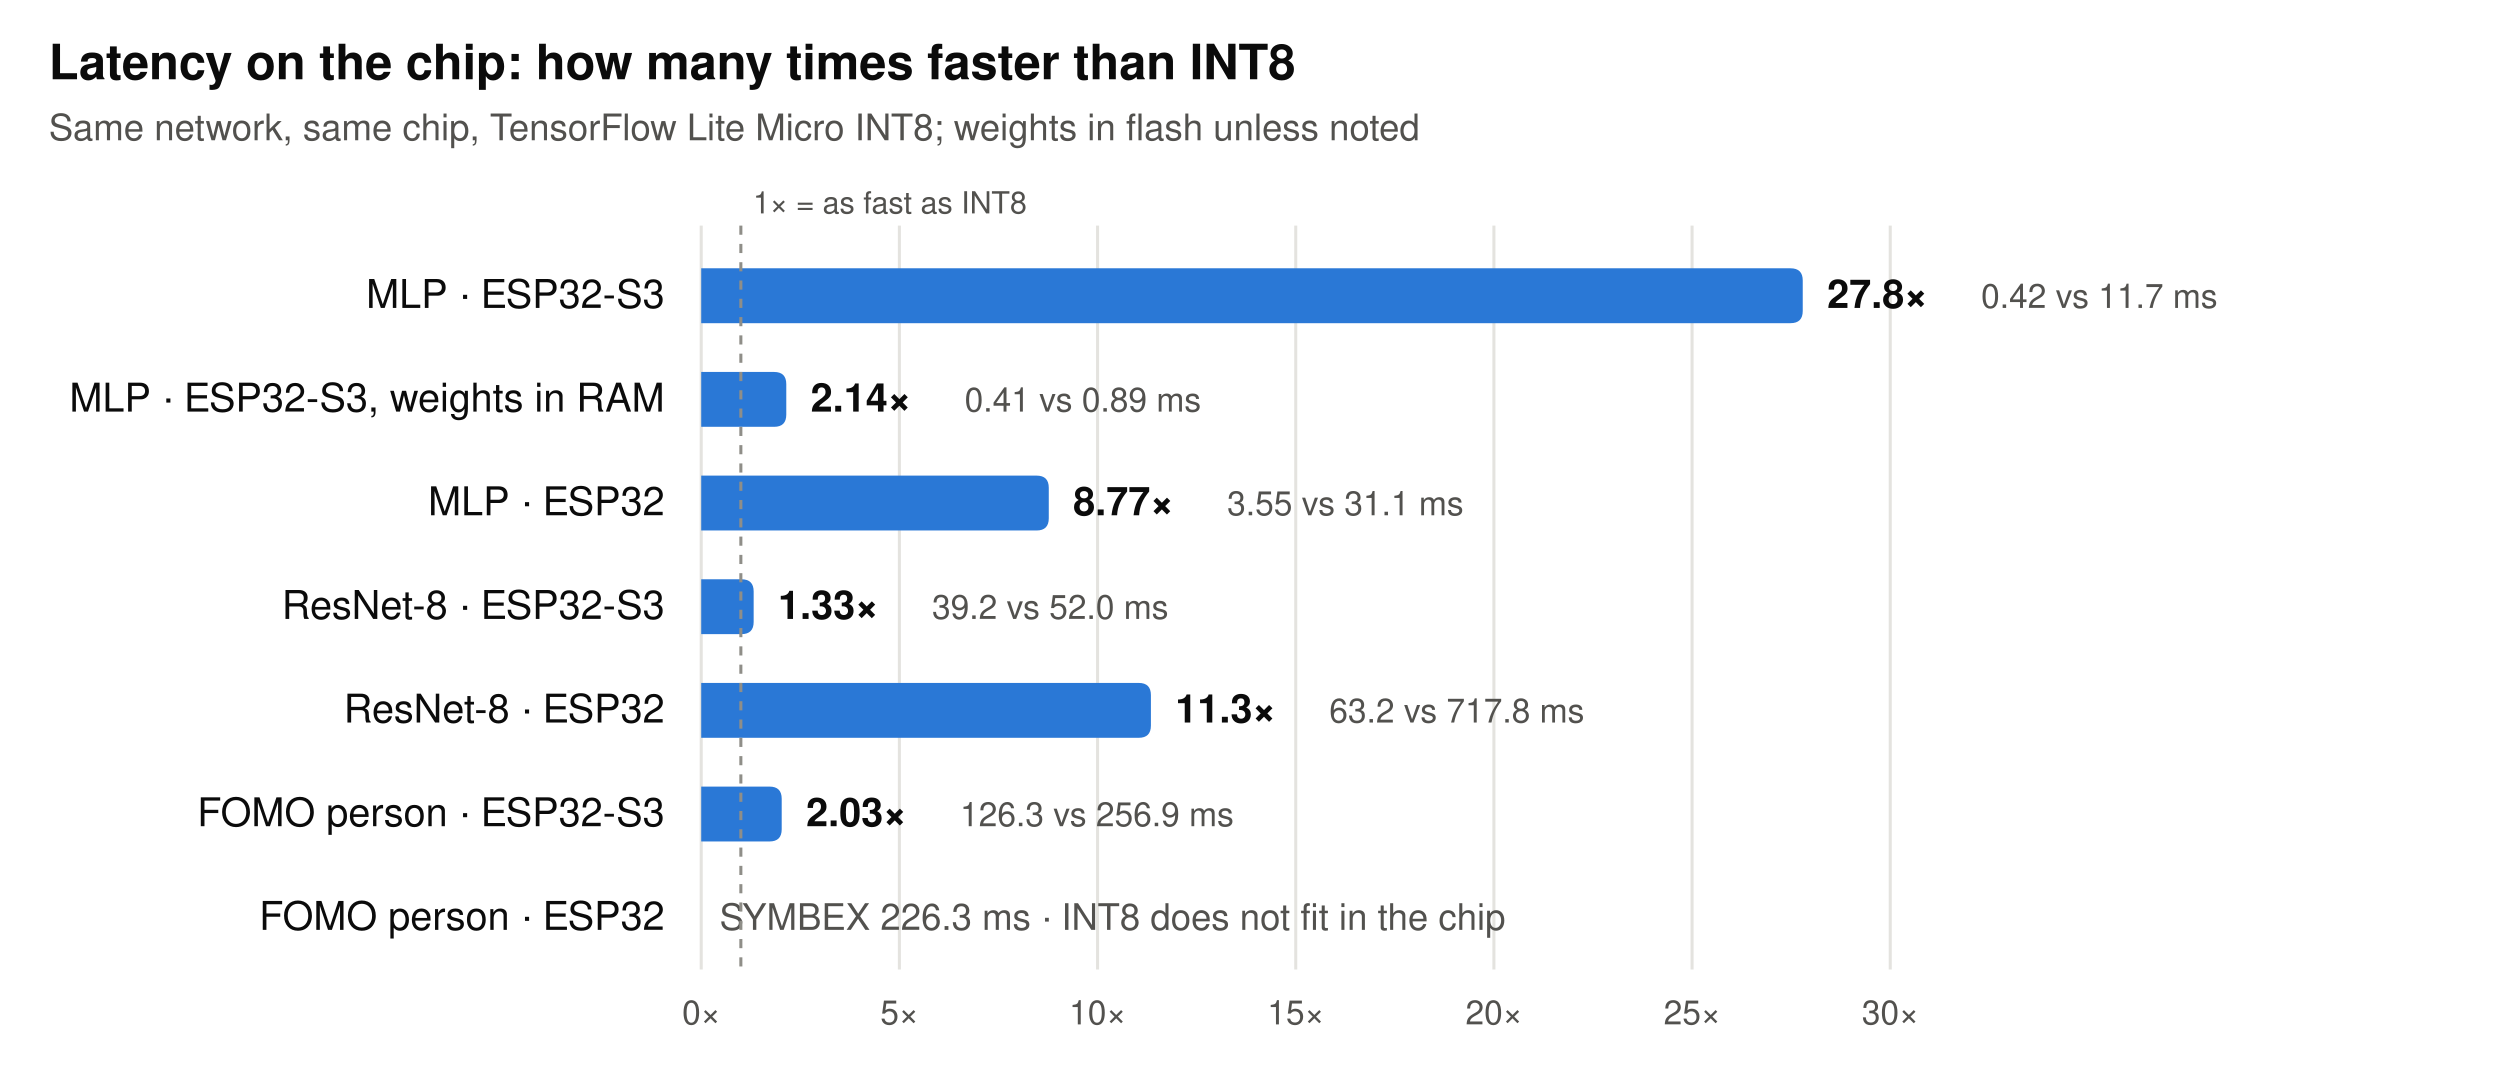
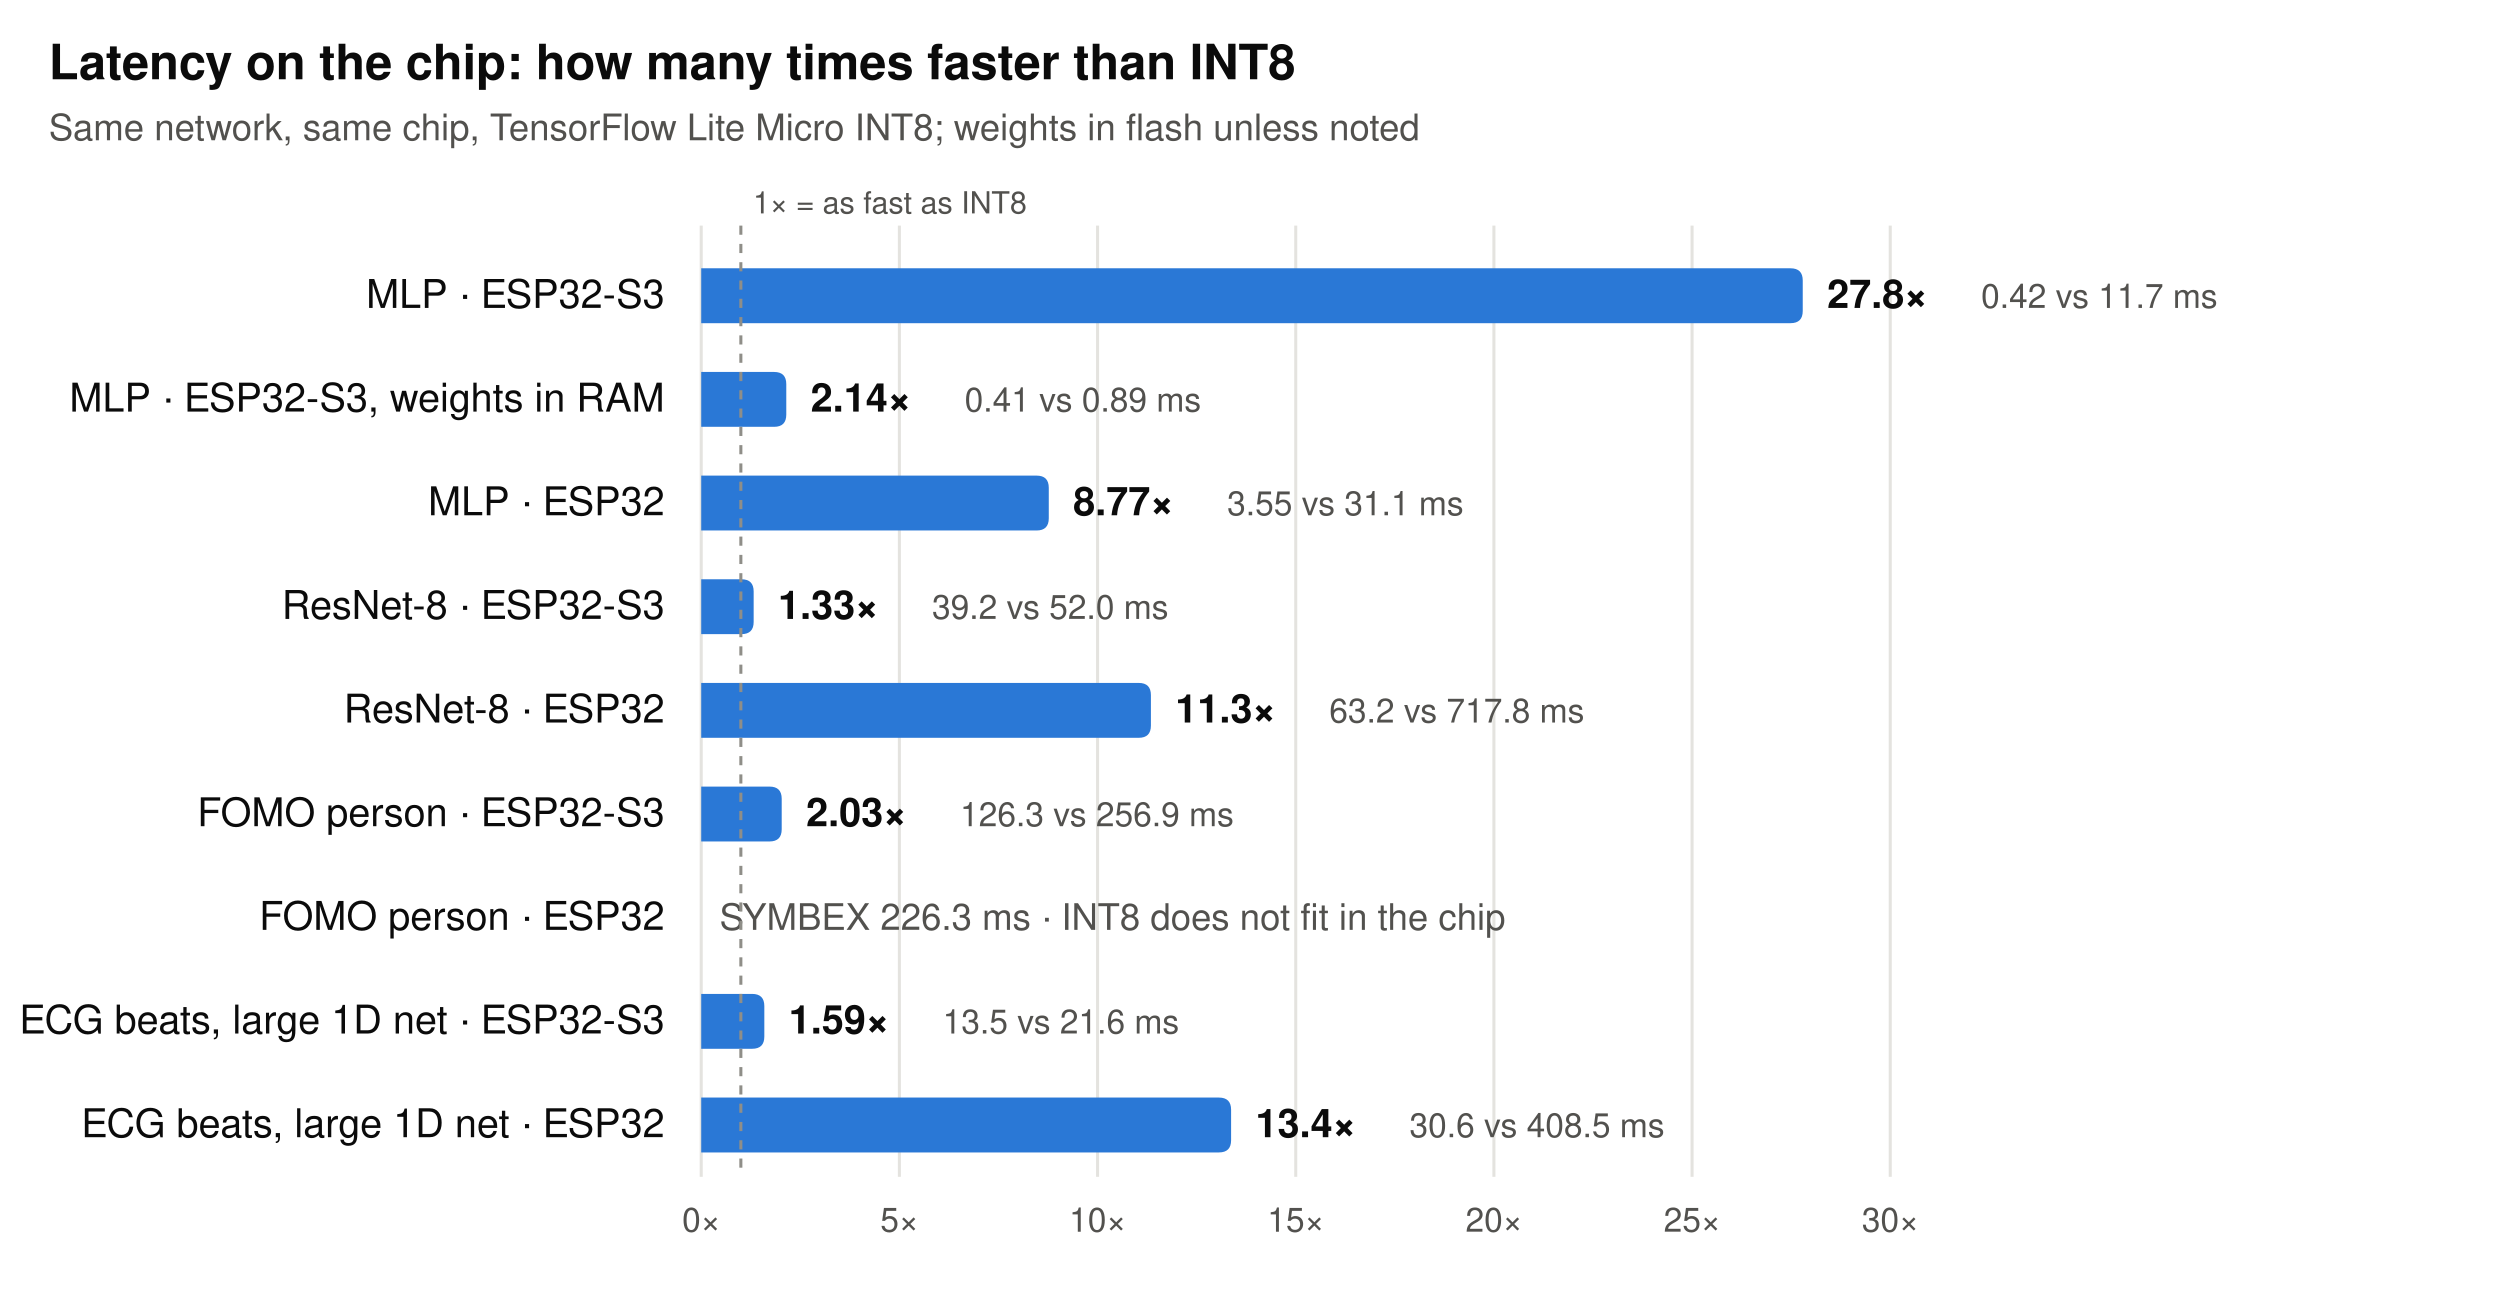
- <svg xmlns="http://www.w3.org/2000/svg" width="820" height="358" viewBox="0 0 820 358" font-family="-apple-system, 'Segoe UI', Helvetica, Arial, sans-serif" role="img">
+ <svg xmlns="http://www.w3.org/2000/svg" width="820" height="426" viewBox="0 0 820 426" font-family="-apple-system, 'Segoe UI', Helvetica, Arial, sans-serif" role="img">
  <text x="16.0" y="26.0" fill="#0b0b0b" font-size="16" text-anchor="start" font-weight="bold">Latency on the chip: how many times faster than INT8</text>
  <text x="16.0" y="46.0" fill="#52514e" font-size="12" text-anchor="start" font-weight="normal">Same network, same chip, TensorFlow Lite Micro INT8; weights in flash unless noted</text>
-   <line x1="230.0" y1="74" x2="230.0" y2="318" stroke="#e4e3df" />
-   <text x="230.0" y="336.0" fill="#52514e" font-size="11" text-anchor="middle" font-weight="normal">0×</text>
-   <line x1="295.0" y1="74" x2="295.0" y2="318" stroke="#e4e3df" />
-   <text x="295.0" y="336.0" fill="#52514e" font-size="11" text-anchor="middle" font-weight="normal">5×</text>
-   <line x1="360.0" y1="74" x2="360.0" y2="318" stroke="#e4e3df" />
-   <text x="360.0" y="336.0" fill="#52514e" font-size="11" text-anchor="middle" font-weight="normal">10×</text>
-   <line x1="425.0" y1="74" x2="425.0" y2="318" stroke="#e4e3df" />
-   <text x="425.0" y="336.0" fill="#52514e" font-size="11" text-anchor="middle" font-weight="normal">15×</text>
-   <line x1="490.0" y1="74" x2="490.0" y2="318" stroke="#e4e3df" />
-   <text x="490.0" y="336.0" fill="#52514e" font-size="11" text-anchor="middle" font-weight="normal">20×</text>
-   <line x1="555.0" y1="74" x2="555.0" y2="318" stroke="#e4e3df" />
-   <text x="555.0" y="336.0" fill="#52514e" font-size="11" text-anchor="middle" font-weight="normal">25×</text>
-   <line x1="620.0" y1="74" x2="620.0" y2="318" stroke="#e4e3df" />
-   <text x="620.0" y="336.0" fill="#52514e" font-size="11" text-anchor="middle" font-weight="normal">30×</text>
+   <line x1="230.0" y1="74" x2="230.0" y2="386" stroke="#e4e3df" />
+   <text x="230.0" y="404.0" fill="#52514e" font-size="11" text-anchor="middle" font-weight="normal">0×</text>
+   <line x1="295.0" y1="74" x2="295.0" y2="386" stroke="#e4e3df" />
+   <text x="295.0" y="404.0" fill="#52514e" font-size="11" text-anchor="middle" font-weight="normal">5×</text>
+   <line x1="360.0" y1="74" x2="360.0" y2="386" stroke="#e4e3df" />
+   <text x="360.0" y="404.0" fill="#52514e" font-size="11" text-anchor="middle" font-weight="normal">10×</text>
+   <line x1="425.0" y1="74" x2="425.0" y2="386" stroke="#e4e3df" />
+   <text x="425.0" y="404.0" fill="#52514e" font-size="11" text-anchor="middle" font-weight="normal">15×</text>
+   <line x1="490.0" y1="74" x2="490.0" y2="386" stroke="#e4e3df" />
+   <text x="490.0" y="404.0" fill="#52514e" font-size="11" text-anchor="middle" font-weight="normal">20×</text>
+   <line x1="555.0" y1="74" x2="555.0" y2="386" stroke="#e4e3df" />
+   <text x="555.0" y="404.0" fill="#52514e" font-size="11" text-anchor="middle" font-weight="normal">25×</text>
+   <line x1="620.0" y1="74" x2="620.0" y2="386" stroke="#e4e3df" />
+   <text x="620.0" y="404.0" fill="#52514e" font-size="11" text-anchor="middle" font-weight="normal">30×</text>
  <text x="218.0" y="101.0" fill="#0b0b0b" font-size="13" text-anchor="end" font-weight="normal">MLP · ESP32-S3</text>
  <path d="M230.0,88.0 H587.3 Q591.3,88.0 591.3,92.0 V102.0 Q591.3,106.0 587.3,106.0 H230.0 Z" fill="#2a78d6" />
  <text x="599.3" y="101.0" fill="#0b0b0b" font-size="13" text-anchor="start" font-weight="bold">27.8×</text>
  <text x="649.8" y="101.0" fill="#52514e" font-size="11" text-anchor="start" font-weight="normal">0.42 vs 11.7 ms</text>
  <text x="218.0" y="135.0" fill="#0b0b0b" font-size="13" text-anchor="end" font-weight="normal">MLP · ESP32-S3, weights in RAM</text>
  <path d="M230.0,122.0 H253.9 Q257.9,122.0 257.9,126.0 V136.0 Q257.9,140.0 253.9,140.0 H230.0 Z" fill="#2a78d6" />
  <text x="265.9" y="135.0" fill="#0b0b0b" font-size="13" text-anchor="start" font-weight="bold">2.14×</text>
  <text x="316.4" y="135.0" fill="#52514e" font-size="11" text-anchor="start" font-weight="normal">0.41 vs 0.89 ms</text>
  <text x="218.0" y="169.0" fill="#0b0b0b" font-size="13" text-anchor="end" font-weight="normal">MLP · ESP32</text>
  <path d="M230.0,156.0 H340.0 Q344.0,156.0 344.0,160.0 V170.0 Q344.0,174.0 340.0,174.0 H230.0 Z" fill="#2a78d6" />
  <text x="352.0" y="169.0" fill="#0b0b0b" font-size="13" text-anchor="start" font-weight="bold">8.77×</text>
  <text x="402.5" y="169.0" fill="#52514e" font-size="11" text-anchor="start" font-weight="normal">3.55 vs 31.1 ms</text>
  <text x="218.0" y="203.0" fill="#0b0b0b" font-size="13" text-anchor="end" font-weight="normal">ResNet-8 · ESP32-S3</text>
  <path d="M230.0,190.0 H243.2 Q247.2,190.0 247.2,194.0 V204.0 Q247.2,208.0 243.2,208.0 H230.0 Z" fill="#2a78d6" />
  <text x="255.2" y="203.0" fill="#0b0b0b" font-size="13" text-anchor="start" font-weight="bold">1.33×</text>
  <text x="305.7" y="203.0" fill="#52514e" font-size="11" text-anchor="start" font-weight="normal">39.2 vs 52.0 ms</text>
  <text x="218.0" y="237.0" fill="#0b0b0b" font-size="13" text-anchor="end" font-weight="normal">ResNet-8 · ESP32</text>
  <path d="M230.0,224.0 H373.5 Q377.5,224.0 377.5,228.0 V238.0 Q377.5,242.0 373.5,242.0 H230.0 Z" fill="#2a78d6" />
  <text x="385.5" y="237.0" fill="#0b0b0b" font-size="13" text-anchor="start" font-weight="bold">11.3×</text>
  <text x="436.0" y="237.0" fill="#52514e" font-size="11" text-anchor="start" font-weight="normal">63.2 vs 717.8 ms</text>
  <text x="218.0" y="271.0" fill="#0b0b0b" font-size="13" text-anchor="end" font-weight="normal">FOMO person · ESP32-S3</text>
  <path d="M230.0,258.0 H252.4 Q256.4,258.0 256.4,262.0 V272.0 Q256.4,276.0 252.4,276.0 H230.0 Z" fill="#2a78d6" />
  <text x="264.4" y="271.0" fill="#0b0b0b" font-size="13" text-anchor="start" font-weight="bold">2.03×</text>
  <text x="314.9" y="271.0" fill="#52514e" font-size="11" text-anchor="start" font-weight="normal">126.3 vs 256.9 ms</text>
  <text x="218.0" y="305.0" fill="#0b0b0b" font-size="13" text-anchor="end" font-weight="normal">FOMO person · ESP32</text>
  <text x="236.0" y="305.0" fill="#52514e" font-size="12" text-anchor="start" font-weight="normal">SYMBEX 226.3 ms · INT8 does not fit in the chip</text>
-   <line x1="243.0" y1="74" x2="243.0" y2="318" stroke="#8f8e88" stroke-dasharray="3 3" />
+   <text x="218.0" y="339.0" fill="#0b0b0b" font-size="13" text-anchor="end" font-weight="normal">ECG beats, large 1D net · ESP32-S3</text>
+   <path d="M230.0,326.0 H246.7 Q250.7,326.0 250.7,330.0 V340.0 Q250.7,344.0 246.7,344.0 H230.0 Z" fill="#2a78d6" />
+   <text x="258.7" y="339.0" fill="#0b0b0b" font-size="13" text-anchor="start" font-weight="bold">1.59×</text>
+   <text x="309.2" y="339.0" fill="#52514e" font-size="11" text-anchor="start" font-weight="normal">13.5 vs 21.6 ms</text>
+   <text x="218.0" y="373.0" fill="#0b0b0b" font-size="13" text-anchor="end" font-weight="normal">ECG beats, large 1D net · ESP32</text>
+   <path d="M230.0,360.0 H399.8 Q403.8,360.0 403.8,364.0 V374.0 Q403.8,378.0 399.8,378.0 H230.0 Z" fill="#2a78d6" />
+   <text x="411.8" y="373.0" fill="#0b0b0b" font-size="13" text-anchor="start" font-weight="bold">13.4×</text>
+   <text x="462.3" y="373.0" fill="#52514e" font-size="11" text-anchor="start" font-weight="normal">30.6 vs 408.5 ms</text>
+   <line x1="243.0" y1="74" x2="243.0" y2="386" stroke="#8f8e88" stroke-dasharray="3 3" />
  <text x="247.0" y="70.0" fill="#52514e" font-size="10" text-anchor="start" font-weight="normal">1× = as fast as INT8</text>
</svg>
